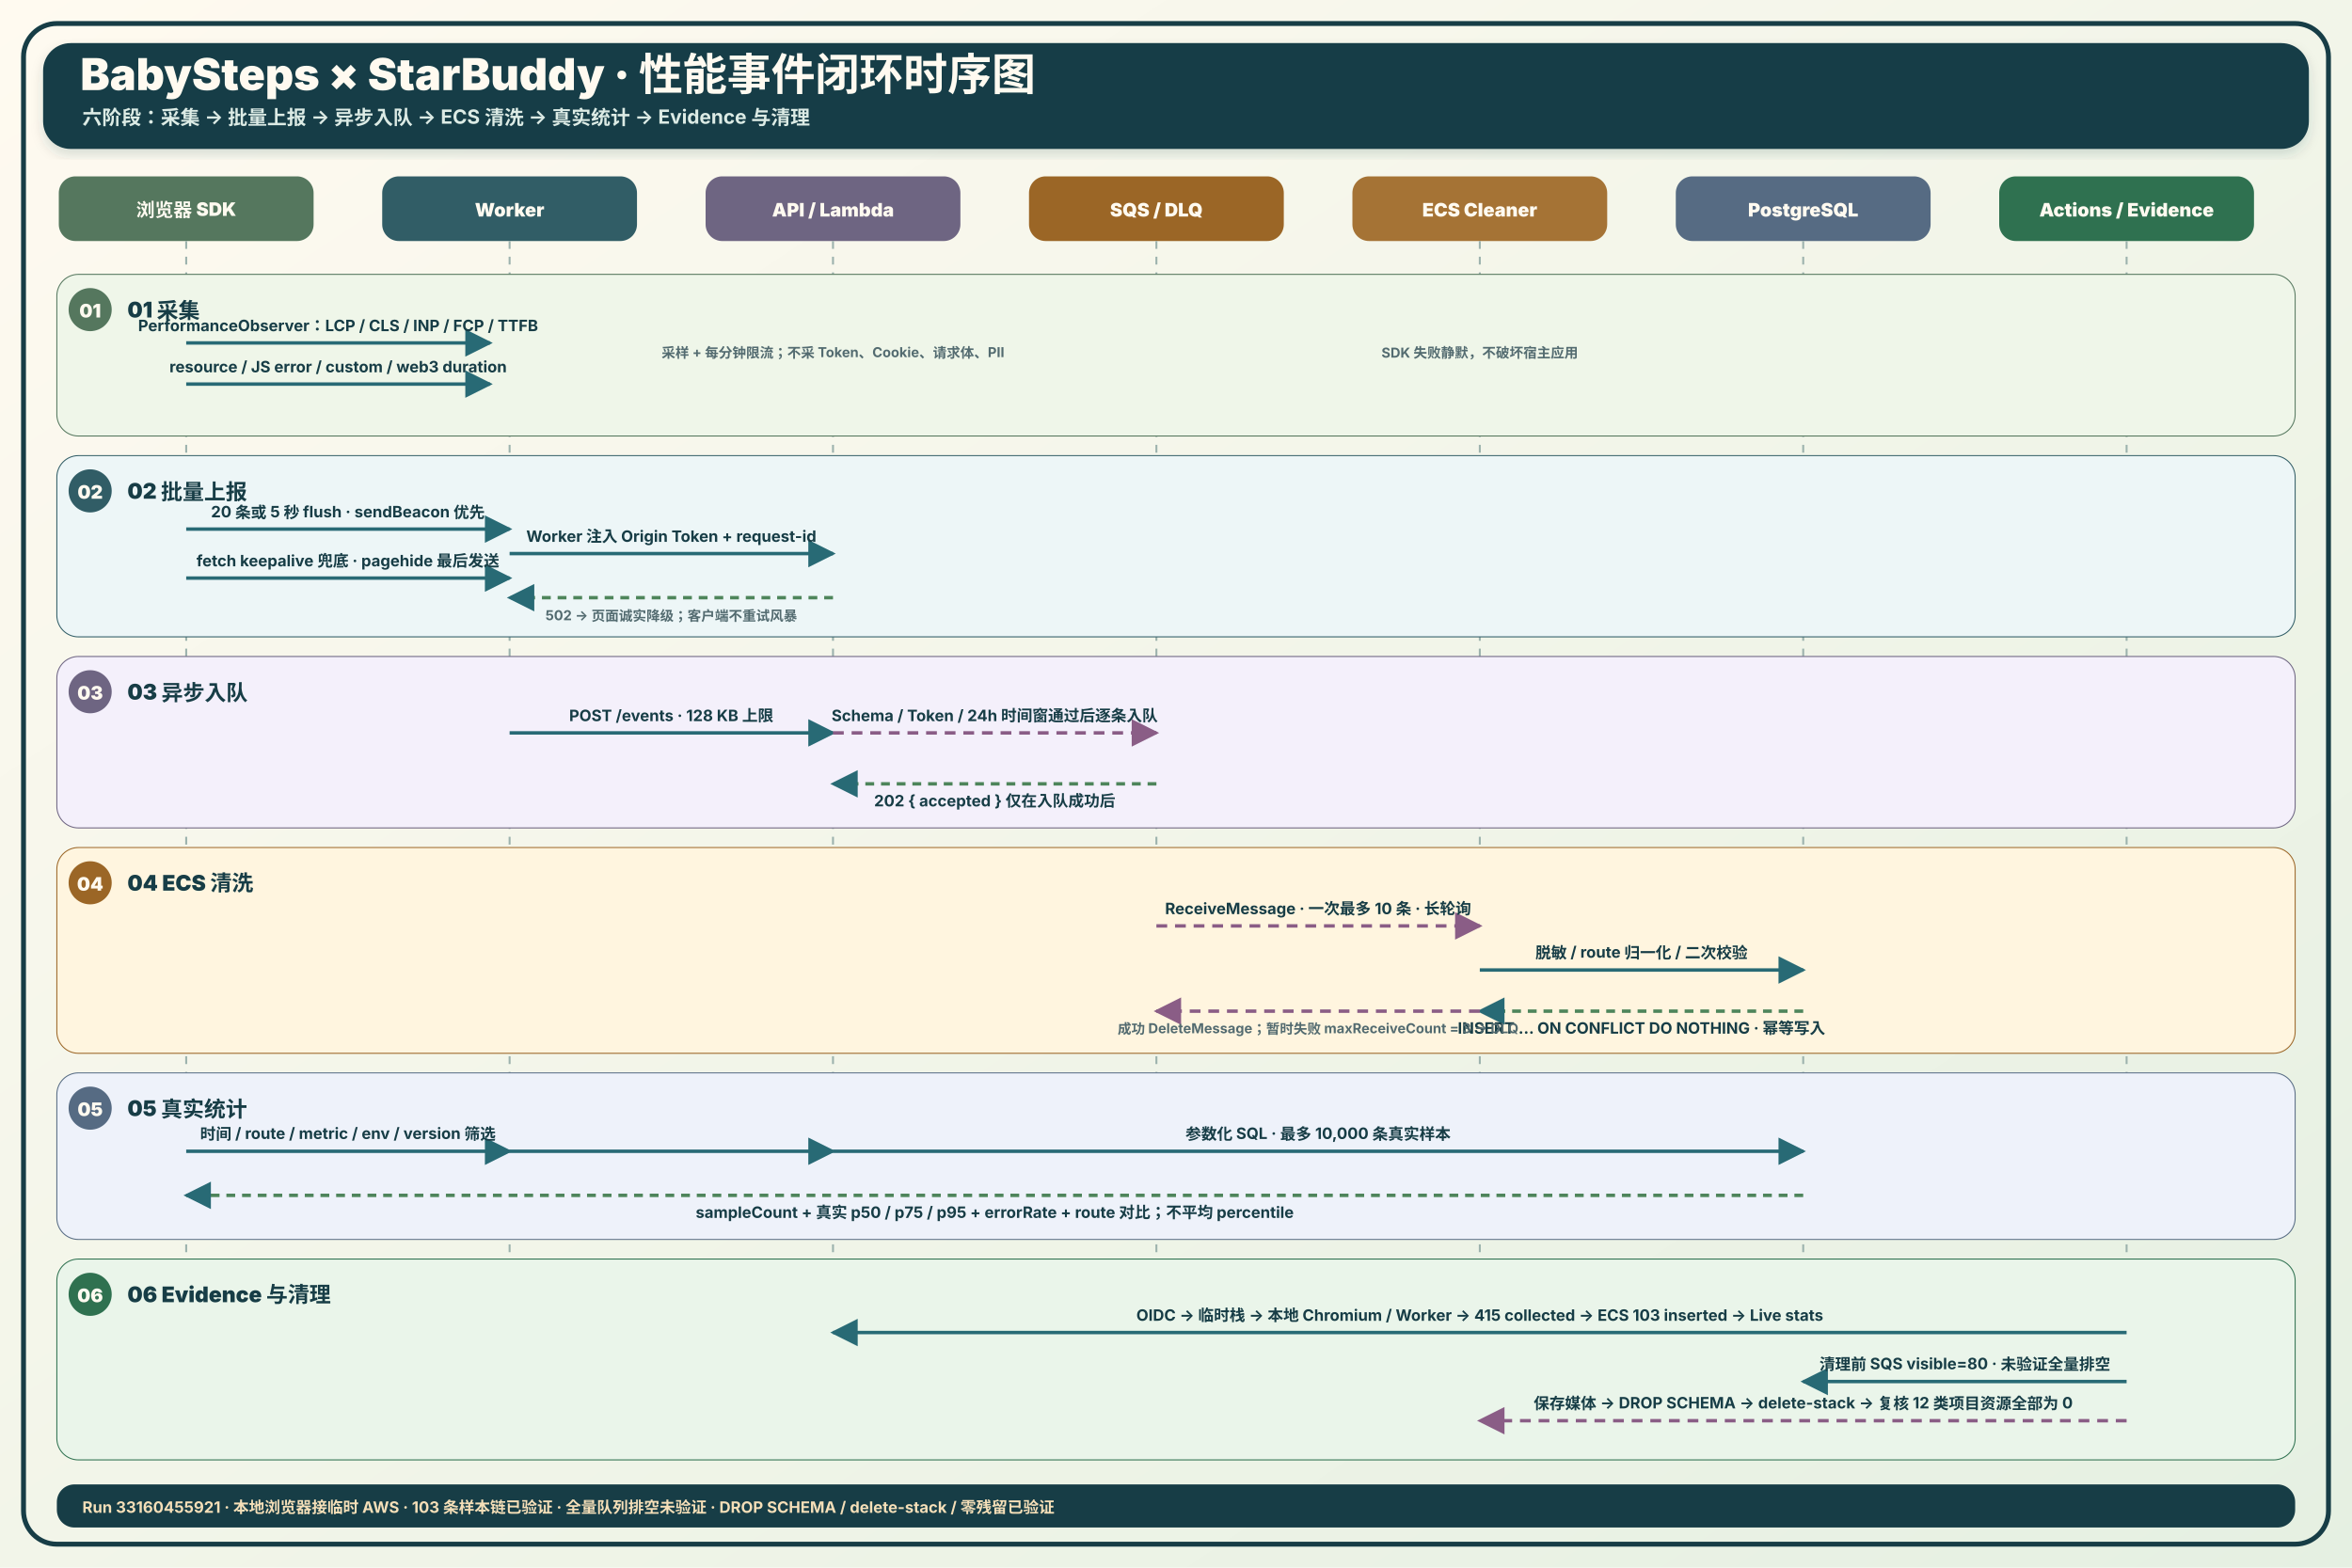
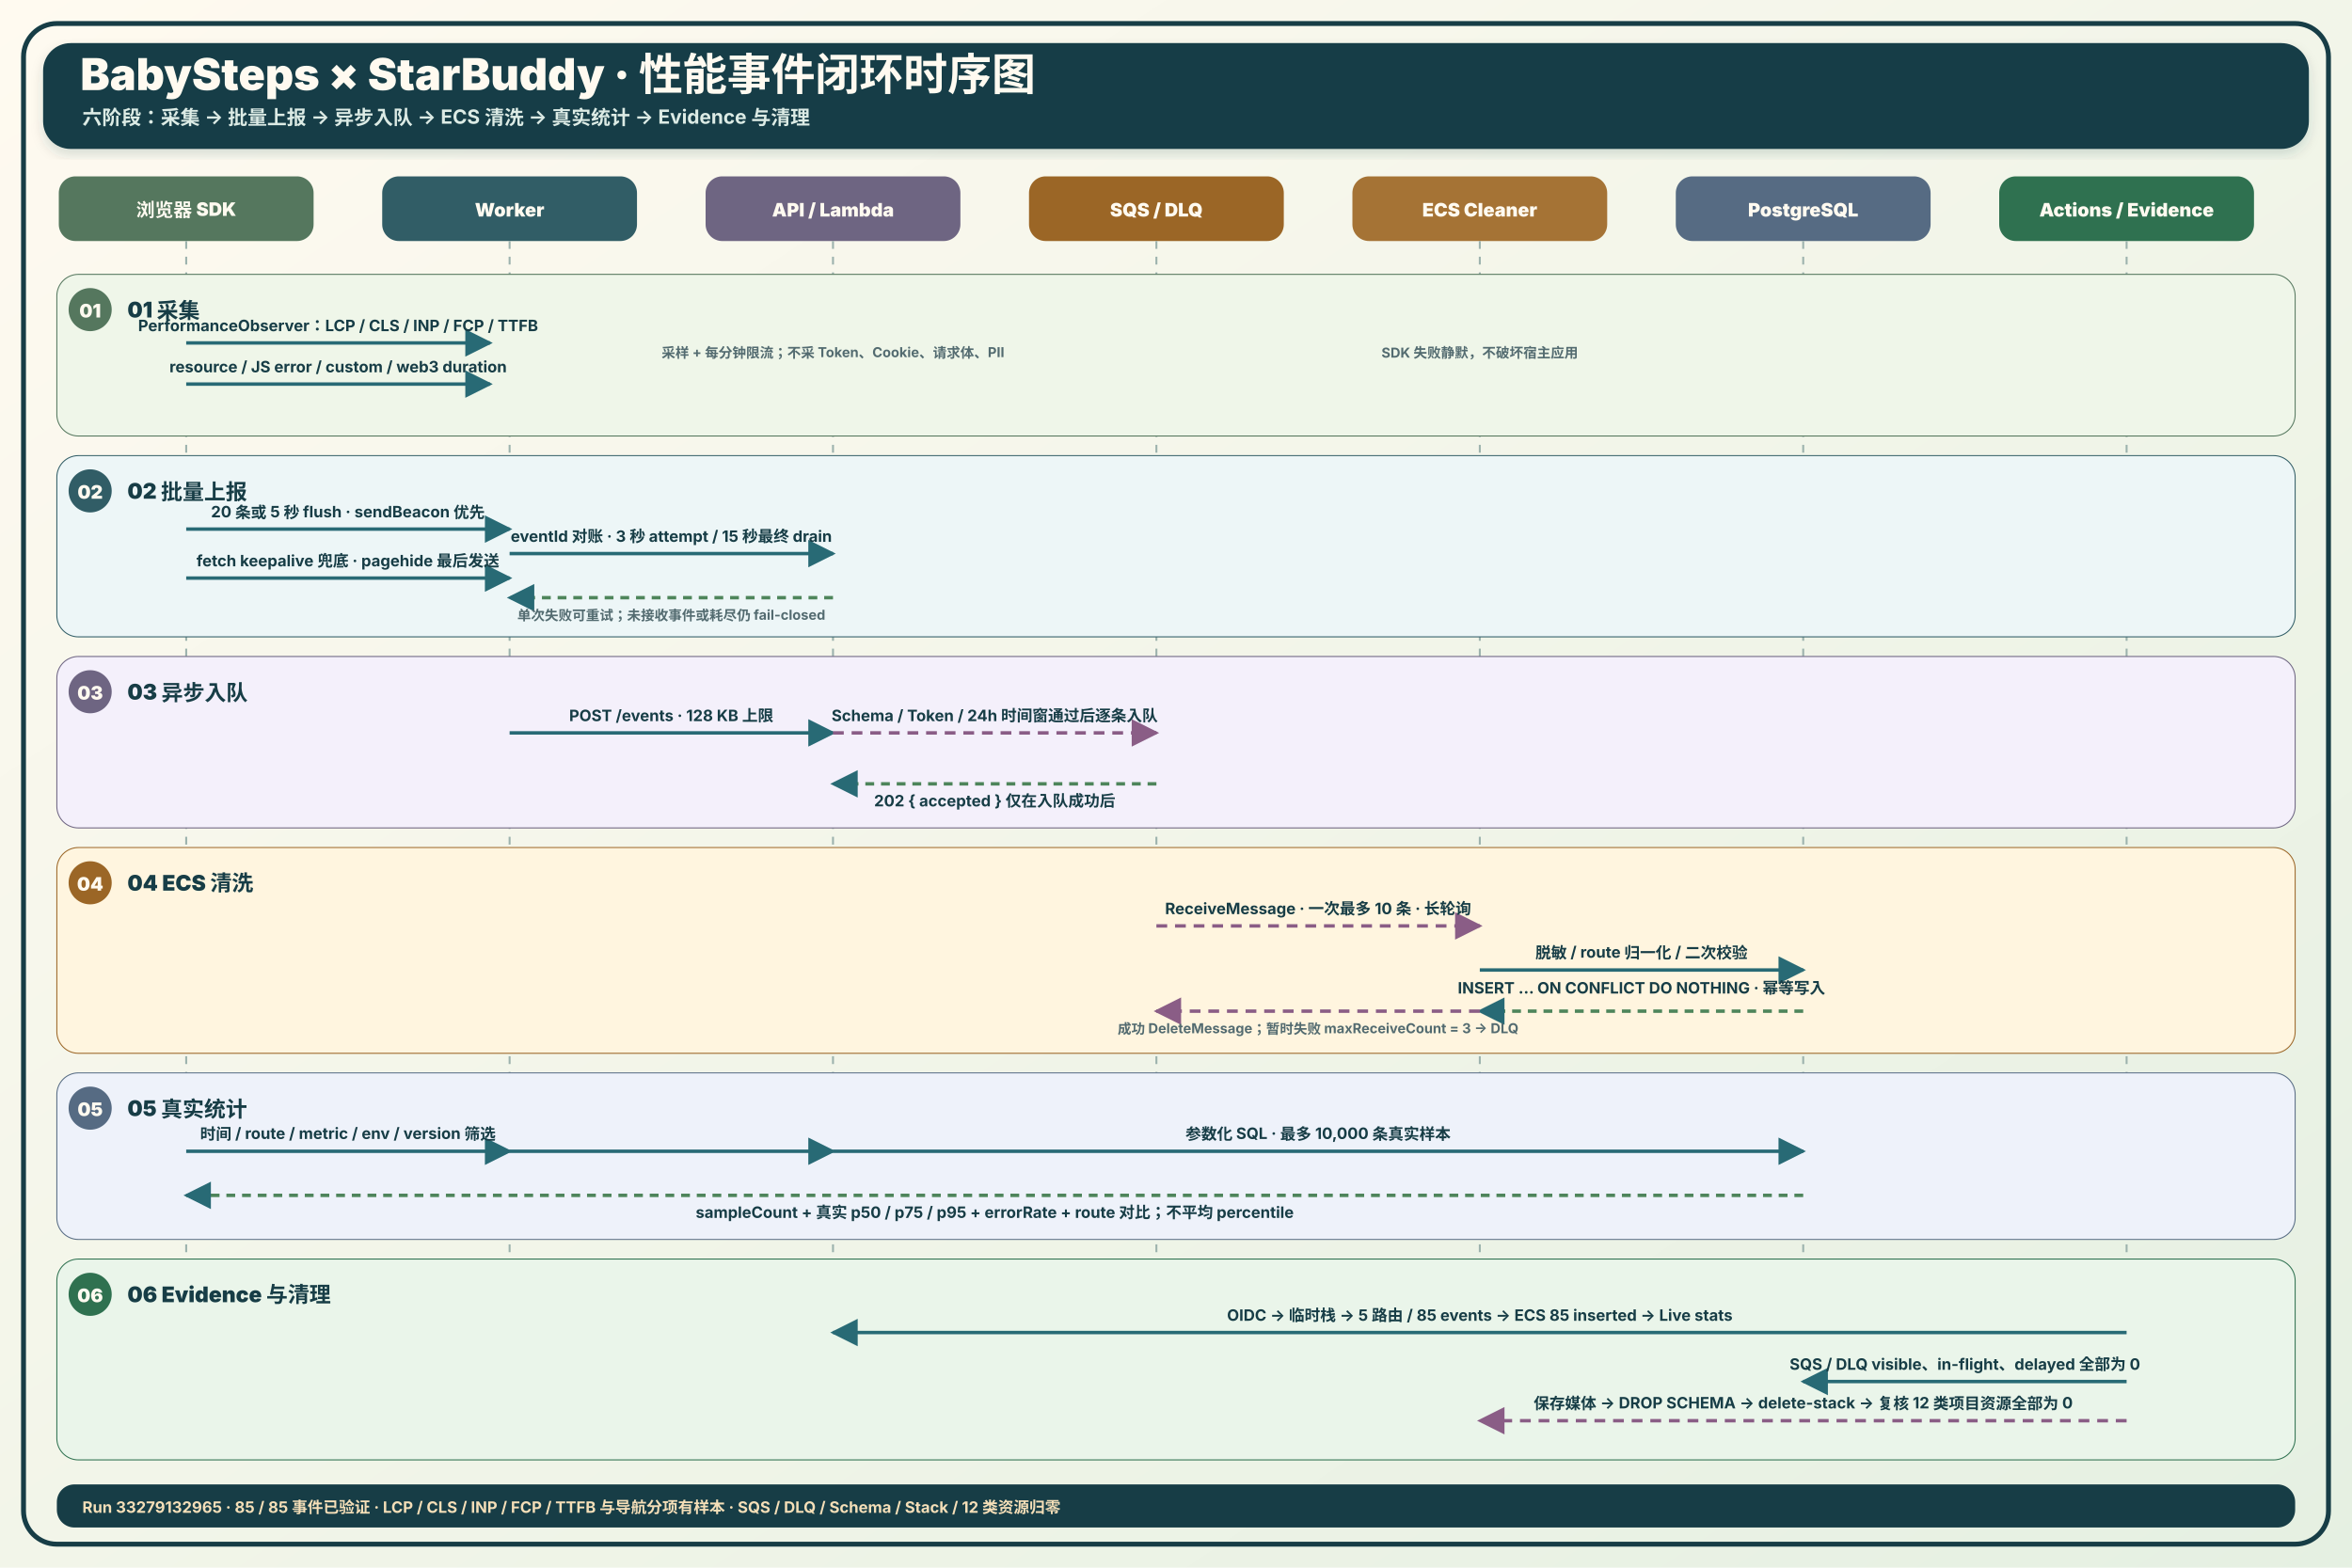
<svg xmlns="http://www.w3.org/2000/svg" width="2400" height="1600" viewBox="0 0 2400 1600" role="img" aria-labelledby="title desc">
  <defs>
    <linearGradient id="bg" x1="0" y1="0" x2="1" y2="1">
      <stop stop-color="#fffaf0" />
      <stop offset="1" stop-color="#e5f0e2" />
    </linearGradient>
    <filter id="shadow">
      <feDropShadow dx="0" dy="6" stdDeviation="6" flood-color="#173d46" flood-opacity=".15" />
    </filter>
    <marker id="a" viewBox="0 0 10 10" refX="9" refY="5" markerWidth="8" markerHeight="8" orient="auto">
      <path d="M0 0L10 5L0 10Z" fill="#286a75" />
    </marker>
    <marker id="e" viewBox="0 0 10 10" refX="9" refY="5" markerWidth="8" markerHeight="8" orient="auto">
      <path d="M0 0L10 5L0 10Z" fill="#8a5d86" />
    </marker>
    <style>text{font-family:Inter,"PingFang SC","Microsoft YaHei",sans-serif;fill:#173d46}.title{font-size:45px;font-weight:900;fill:#fffaf0}.sub{font-size:20px;font-weight:650;fill:#dcebe5}.actor{font-size:19px;font-weight:900;fill:#fffaf0}.phase{font-size:22px;font-weight:900}.body{font-size:16px;font-weight:650}.small{font-size:14px;font-weight:650;fill:#536b70}.ok{fill:#4e855b}.warn{fill:#d69435}.req{fill:none;stroke:#286a75;stroke-width:3.5;marker-end:url(#a)}.ret{fill:none;stroke:#4e855b;stroke-width:3.5;stroke-dasharray:9 7;marker-end:url(#a)}.event{fill:none;stroke:#8a5d86;stroke-width:3.5;stroke-dasharray:11 8;marker-end:url(#e)}.life{stroke:#9cb2ad;stroke-width:2;stroke-dasharray:8 8}</style>
  </defs>
  <rect width="2400" height="1600" fill="url(#bg)" />
  <rect x="24" y="24" width="2352" height="1552" rx="34" fill="none" stroke="#173d46" stroke-width="5" />
  <rect x="44" y="44" width="2312" height="108" rx="28" fill="#173d46" filter="url(#shadow)" />
  <text x="82" y="92" class="title">BabySteps × StarBuddy · 性能事件闭环时序图</text>
  <text x="84" y="127" class="sub">六阶段：采集 → 批量上报 → 异步入队 → ECS 清洗 → 真实统计 → Evidence 与清理</text>
  <g transform="translate(60 180)">
    <g>
      <rect width="260" height="66" rx="17" fill="#55775e" />
      <text x="130" y="41" text-anchor="middle" class="actor">浏览器 SDK</text>
    </g>
    <g transform="translate(330)">
      <rect width="260" height="66" rx="17" fill="#315d66" />
      <text x="130" y="41" text-anchor="middle" class="actor">Worker</text>
    </g>
    <g transform="translate(660)">
      <rect width="260" height="66" rx="17" fill="#6e6582" />
      <text x="130" y="41" text-anchor="middle" class="actor">API / Lambda</text>
    </g>
    <g transform="translate(990)">
      <rect width="260" height="66" rx="17" fill="#9b6626" />
      <text x="130" y="41" text-anchor="middle" class="actor">SQS / DLQ</text>
    </g>
    <g transform="translate(1320)">
      <rect width="260" height="66" rx="17" fill="#a57335" />
      <text x="130" y="41" text-anchor="middle" class="actor">ECS Cleaner</text>
    </g>
    <g transform="translate(1650)">
      <rect width="260" height="66" rx="17" fill="#566b83" />
      <text x="130" y="41" text-anchor="middle" class="actor">PostgreSQL</text>
    </g>
    <g transform="translate(1980)">
      <rect width="260" height="66" rx="17" fill="#2f7150" />
      <text x="130" y="41" text-anchor="middle" class="actor">Actions / Evidence</text>
    </g>
  </g>
  <g class="life">
    <line x1="190" y1="246" x2="190" y2="1460" />
    <line x1="520" y1="246" x2="520" y2="1460" />
    <line x1="850" y1="246" x2="850" y2="1460" />
    <line x1="1180" y1="246" x2="1180" y2="1460" />
    <line x1="1510" y1="246" x2="1510" y2="1460" />
    <line x1="1840" y1="246" x2="1840" y2="1460" />
    <line x1="2170" y1="246" x2="2170" y2="1460" />
  </g>
  <g>
    <rect x="58" y="280" width="2284" height="165" rx="22" fill="#eff6e9" stroke="#55775e" />
    <circle cx="92" cy="316" r="22" fill="#55775e" />
    <text x="92" y="324" text-anchor="middle" class="actor">01</text>
    <text x="130" y="324" class="phase">01 采集</text>
    <path class="req" d="M190 350H500" />
    <text x="345" y="338" text-anchor="middle" class="body">PerformanceObserver：LCP / CLS / INP / FCP / TTFB</text>
    <path class="req" d="M190 392H500" />
    <text x="345" y="380" text-anchor="middle" class="body">resource / JS error / custom / web3 duration</text>
    <text x="850" y="365" text-anchor="middle" class="small">采样 + 每分钟限流；不采 Token、Cookie、请求体、PII</text>
    <text x="1510" y="365" text-anchor="middle" class="small">SDK 失败静默，不破坏宿主应用</text>
    <rect x="58" y="465" width="2284" height="185" rx="22" fill="#edf6f7" stroke="#315d66" />
    <circle cx="92" cy="501" r="22" fill="#315d66" />
    <text x="92" y="509" text-anchor="middle" class="actor">02</text>
    <text x="130" y="509" class="phase">02 批量上报</text>
    <path class="req" d="M190 540H520" />
    <text x="355" y="528" text-anchor="middle" class="body">20 条或 5 秒 flush · sendBeacon 优先</text>
    <path class="req" d="M190 590H520" />
    <text x="355" y="578" text-anchor="middle" class="body">fetch keepalive 兜底 · pagehide 最后发送</text>
    <path class="req" d="M520 565H850" />
-     <text x="685" y="553" text-anchor="middle" class="body">Worker 注入 Origin Token + request-id</text>
+     <text x="685" y="553" text-anchor="middle" class="body">eventId 对账 · 3 秒 attempt / 15 秒最终 drain</text>
    <path class="ret" d="M850 610H520" />
-     <text x="685" y="633" text-anchor="middle" class="small">502 → 页面诚实降级；客户端不重试风暴</text>
+     <text x="685" y="633" text-anchor="middle" class="small">单次失败可重试；未接收事件或耗尽仍 fail-closed</text>
    <rect x="58" y="670" width="2284" height="175" rx="22" fill="#f4f0fb" stroke="#6e6582" />
    <circle cx="92" cy="706" r="22" fill="#6e6582" />
    <text x="92" y="714" text-anchor="middle" class="actor">03</text>
    <text x="130" y="714" class="phase">03 异步入队</text>
    <path class="req" d="M520 748H850" />
    <text x="685" y="736" text-anchor="middle" class="body">POST /events · 128 KB 上限</text>
    <path class="event" d="M850 748H1180" />
    <text x="1015" y="736" text-anchor="middle" class="body">Schema / Token / 24h 时间窗通过后逐条入队</text>
    <path class="ret" d="M1180 800H850" />
    <text x="1015" y="823" text-anchor="middle" class="body">202 { accepted } 仅在入队成功后</text>
    <rect x="58" y="865" width="2284" height="210" rx="22" fill="#fff5df" stroke="#9b6626" />
    <circle cx="92" cy="901" r="22" fill="#9b6626" />
    <text x="92" y="909" text-anchor="middle" class="actor">04</text>
    <text x="130" y="909" class="phase">04 ECS 清洗</text>
    <path class="event" d="M1180 945H1510" />
    <text x="1345" y="933" text-anchor="middle" class="body">ReceiveMessage · 一次最多 10 条 · 长轮询</text>
    <path class="req" d="M1510 990H1840" />
    <text x="1675" y="978" text-anchor="middle" class="body">脱敏 / route 归一化 / 二次校验</text>
    <path class="ret" d="M1840 1032H1510" />
-     <text x="1675" y="1055" text-anchor="middle" class="body">INSERT ... ON CONFLICT DO NOTHING · 幂等写入</text>
+     <text x="1675" y="1014" text-anchor="middle" class="body">INSERT ... ON CONFLICT DO NOTHING · 幂等写入</text>
    <path class="event" d="M1510 1032H1180" />
    <text x="1345" y="1055" text-anchor="middle" class="small">成功 DeleteMessage；暂时失败 maxReceiveCount = 3 → DLQ</text>
    <rect x="58" y="1095" width="2284" height="170" rx="22" fill="#eef2fa" stroke="#566b83" />
    <circle cx="92" cy="1131" r="22" fill="#566b83" />
    <text x="92" y="1139" text-anchor="middle" class="actor">05</text>
    <text x="130" y="1139" class="phase">05 真实统计</text>
    <path class="req" d="M190 1175H520" />
    <text x="355" y="1163" text-anchor="middle" class="body">时间 / route / metric / env / version 筛选</text>
    <path class="req" d="M520 1175H850" />
    <path class="req" d="M850 1175H1840" />
    <text x="1345" y="1163" text-anchor="middle" class="body">参数化 SQL · 最多 10,000 条真实样本</text>
    <path class="ret" d="M1840 1220H190" />
    <text x="1015" y="1243" text-anchor="middle" class="body">sampleCount + 真实 p50 / p75 / p95 + errorRate + route 对比；不平均 percentile</text>
    <rect x="58" y="1285" width="2284" height="205" rx="22" fill="#eaf5ea" stroke="#2f7150" />
    <circle cx="92" cy="1321" r="22" fill="#2f7150" />
    <text x="92" y="1329" text-anchor="middle" class="actor">06</text>
    <text x="130" y="1329" class="phase">06 Evidence 与清理</text>
    <path class="req" d="M2170 1360H850" />
-     <text x="1510" y="1348" text-anchor="middle" class="body">OIDC → 临时栈 → 本地 Chromium / Worker → 415 collected → ECS 103 inserted → Live stats</text>
+     <text x="1510" y="1348" text-anchor="middle" class="body">OIDC → 临时栈 → 5 路由 / 85 events → ECS 85 inserted → Live stats</text>
    <path class="req" d="M2170 1410H1840" />
-     <text x="2005" y="1398" text-anchor="middle" class="body">清理前 SQS visible=80 · 未验证全量排空</text>
+     <text x="2005" y="1398" text-anchor="middle" class="body">SQS / DLQ visible、in-flight、delayed 全部为 0</text>
    <path class="event" d="M2170 1450H1510" />
    <text x="1840" y="1438" text-anchor="middle" class="body">保存媒体 → DROP SCHEMA → delete-stack → 复核 12 类项目资源全部为 0</text>
  </g>
  <rect x="58" y="1515" width="2284" height="44" rx="18" fill="#173d46" />
-   <text x="84" y="1544" class="body" style="fill:#f5dfb8">Run 33160455921 · 本地浏览器接临时 AWS · 103 条样本链已验证 · 全量队列排空未验证 · DROP SCHEMA / delete-stack / 零残留已验证</text>
+   <text x="84" y="1544" class="body" style="fill:#f5dfb8">Run 33279132965 · 85 / 85 事件已验证 · LCP / CLS / INP / FCP / TTFB 与导航分项有样本 · SQS / DLQ / Schema / Stack / 12 类资源归零</text>
</svg>
